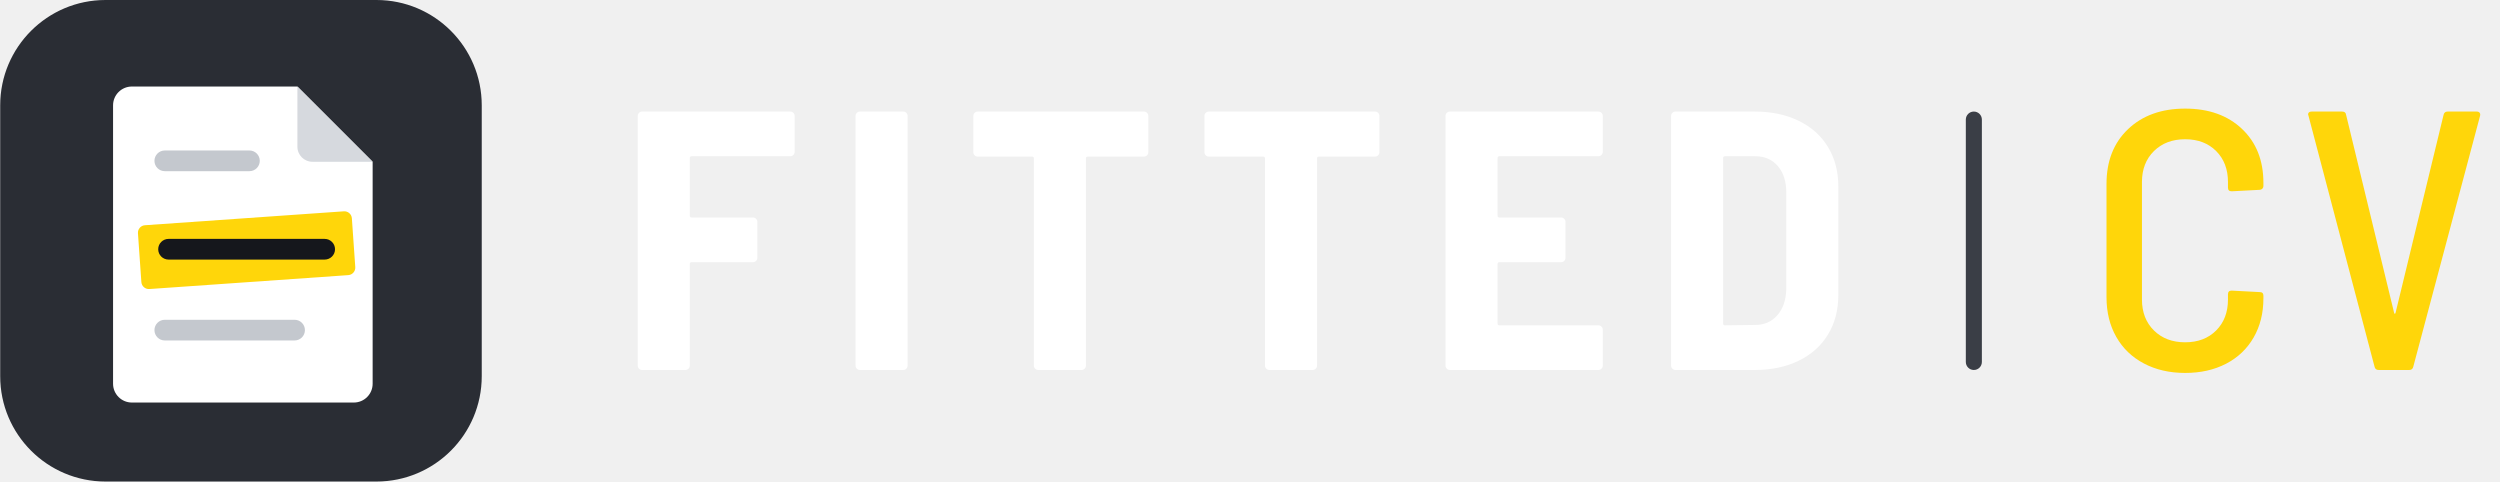
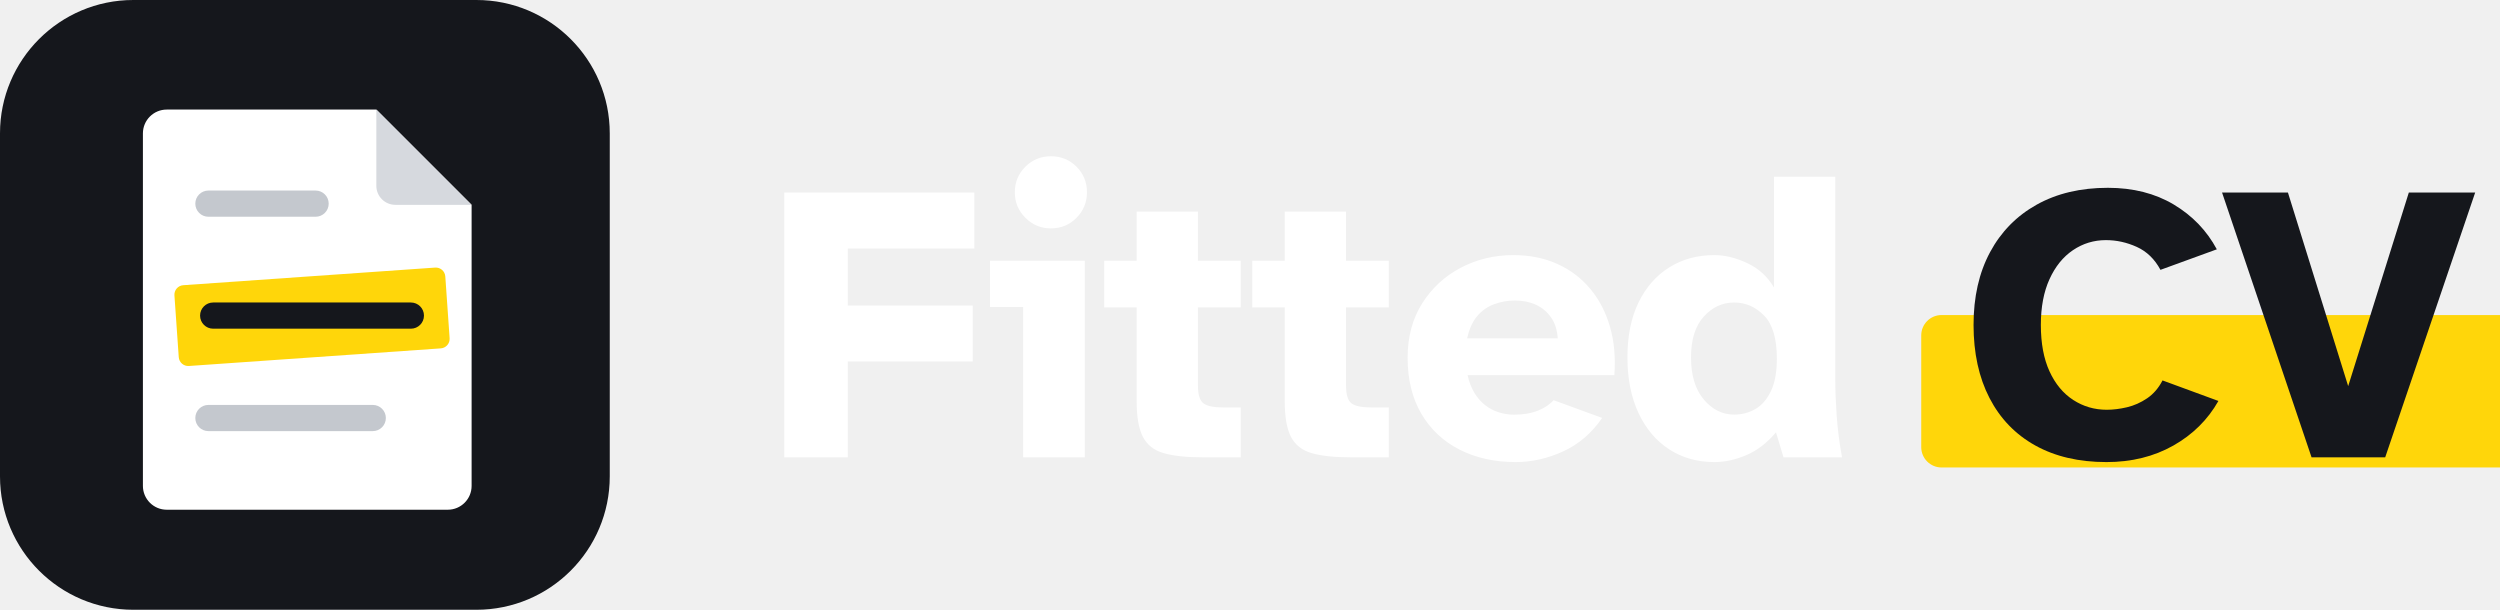
- <svg xmlns="http://www.w3.org/2000/svg" viewBox="0 0 622.9 120.0" width="623" height="120">
+ <svg xmlns="http://www.w3.org/2000/svg" viewBox="0 0 492 120" width="492" height="120">
  <g transform="translate(0,0) scale(0.46875)">
-     <rect width="256" height="256" rx="56" fill="#2a2d34" />
+     <rect width="256" height="256" rx="56" fill="#15171c" />
    <path d="M70 46h88l40 40v118a10 10 0 0 1-10 10H70a10 10 0 0 1-10-10V56a10 10 0 0 1 10-10z" fill="#ffffff" />
    <path d="M158 46v32a8 8 0 0 0 8 8h32z" fill="#d6d9de" />
    <rect x="82" y="80" width="56" height="11" rx="5.5" fill="#c4c8ce" />
    <rect x="74" y="116" width="114" height="34" rx="4" fill="#ffd60a" transform="rotate(-4 131 133)" />
    <rect x="84" y="127" width="94" height="11" rx="5.5" fill="#15171c" />
    <rect x="82" y="170" width="80" height="11" rx="5.5" fill="#c4c8ce" />
  </g>
-   <path fill="#ffffff" transform="translate(154,92.2)" d="M42.872 -53.268H18.308Q17.848 -53.268 17.848 -52.808V-38.456Q17.848 -37.996 18.308 -37.996H33.58Q34.04 -37.996 34.362 -37.674Q34.684 -37.352 34.684 -36.892V-27.968Q34.684 -27.508 34.362 -27.186Q34.04 -26.864 33.58 -26.864H18.308Q17.848 -26.864 17.848 -26.404V-1.104Q17.848 -0.644 17.526 -0.322Q17.204 0.0 16.744 0.0H5.98Q5.52 0.0 5.198 -0.322Q4.876 -0.644 4.876 -1.104V-63.296Q4.876 -63.756 5.198 -64.078Q5.52 -64.4 5.98 -64.4H42.872Q43.332 -64.4 43.654 -64.078Q43.976 -63.756 43.976 -63.296V-54.372Q43.976 -53.912 43.654 -53.59Q43.332 -53.268 42.872 -53.268Z M59.156 -1.104V-63.296Q59.156 -63.756 59.478 -64.078Q59.8 -64.4 60.26 -64.4H71.024Q71.484 -64.4 71.806 -64.078Q72.128 -63.756 72.128 -63.296V-1.104Q72.128 -0.644 71.806 -0.322Q71.484 0.0 71.024 0.0H60.26Q59.8 0.0 59.478 -0.322Q59.156 -0.644 59.156 -1.104Z M132.112 -63.296V-54.28Q132.112 -53.82 131.79 -53.498Q131.468 -53.176 131.008 -53.176H117.024Q116.564 -53.176 116.564 -52.716V-1.104Q116.564 -0.644 116.242 -0.322Q115.92 0.0 115.46 0.0H104.696Q104.236 0.0 103.914 -0.322Q103.592 -0.644 103.592 -1.104V-52.716Q103.592 -53.176 103.132 -53.176H89.608Q89.148 -53.176 88.826 -53.498Q88.504 -53.82 88.504 -54.28V-63.296Q88.504 -63.756 88.826 -64.078Q89.148 -64.4 89.608 -64.4H131.008Q131.468 -64.4 131.79 -64.078Q132.112 -63.756 132.112 -63.296Z M189.704 -63.296V-54.28Q189.704 -53.82 189.382 -53.498Q189.06 -53.176 188.6 -53.176H174.616Q174.156 -53.176 174.156 -52.716V-1.104Q174.156 -0.644 173.834 -0.322Q173.512 0.0 173.052 0.0H162.288Q161.828 0.0 161.506 -0.322Q161.184 -0.644 161.184 -1.104V-52.716Q161.184 -53.176 160.724 -53.176H147.2Q146.74 -53.176 146.418 -53.498Q146.096 -53.82 146.096 -54.28V-63.296Q146.096 -63.756 146.418 -64.078Q146.74 -64.4 147.2 -64.4H188.6Q189.06 -64.4 189.382 -64.078Q189.704 -63.756 189.704 -63.296Z M244.26 -53.268H219.604Q219.144 -53.268 219.144 -52.808V-38.456Q219.144 -37.996 219.604 -37.996H234.968Q235.428 -37.996 235.75 -37.674Q236.072 -37.352 236.072 -36.892V-27.968Q236.072 -27.508 235.75 -27.186Q235.428 -26.864 234.968 -26.864H219.604Q219.144 -26.864 219.144 -26.404V-11.592Q219.144 -11.132 219.604 -11.132H244.26Q244.72 -11.132 245.042 -10.81Q245.364 -10.488 245.364 -10.028V-1.104Q245.364 -0.644 245.042 -0.322Q244.72 0.0 244.26 0.0H207.276Q206.816 0.0 206.494 -0.322Q206.172 -0.644 206.172 -1.104V-63.296Q206.172 -63.756 206.494 -64.078Q206.816 -64.4 207.276 -64.4H244.26Q244.72 -64.4 245.042 -64.078Q245.364 -63.756 245.364 -63.296V-54.372Q245.364 -53.912 245.042 -53.59Q244.72 -53.268 244.26 -53.268Z M262.384 -1.104V-63.296Q262.384 -63.756 262.706 -64.078Q263.028 -64.4 263.488 -64.4H283.268Q289.432 -64.4 294.17 -62.1Q298.908 -59.8 301.484 -55.568Q304.06 -51.336 304.06 -45.724V-18.676Q304.06 -13.064 301.484 -8.832Q298.908 -4.6 294.17 -2.3Q289.432 0.0 283.268 0.0H263.488Q263.028 0.0 262.706 -0.322Q262.384 -0.644 262.384 -1.104ZM275.816 -11.132 283.36 -11.224Q286.764 -11.224 288.88 -13.662Q290.996 -16.1 291.088 -20.148V-44.252Q291.088 -48.392 288.972 -50.83Q286.856 -53.268 283.36 -53.268H275.816Q275.356 -53.268 275.356 -52.808V-11.592Q275.356 -11.132 275.816 -11.132Z" />
-   <rect x="489.832" y="27.8" width="4" height="64.4" rx="2" fill="#3a3e46" />
-   <path fill="#ffd60a" transform="translate(519.832,92.2)" d="M5.06 -18.124V-46.368Q5.06 -54.924 10.442 -60.03Q15.824 -65.136 24.656 -65.136Q33.488 -65.136 38.824 -60.076Q44.16 -55.016 44.16 -46.644V-45.908Q44.16 -45.448 43.884 -45.172Q43.608 -44.896 43.24 -44.896L36.248 -44.528Q35.328 -44.528 35.328 -45.448V-46.828Q35.328 -51.612 32.384 -54.556Q29.44 -57.5 24.656 -57.5Q19.872 -57.5 16.882 -54.556Q13.892 -51.612 13.892 -46.828V-17.572Q13.892 -12.788 16.882 -9.844Q19.872 -6.9 24.656 -6.9Q29.44 -6.9 32.384 -9.844Q35.328 -12.788 35.328 -17.572V-18.86Q35.328 -19.78 36.248 -19.78L43.24 -19.412Q44.16 -19.412 44.16 -18.492V-17.848Q44.16 -12.328 41.722 -8.096Q39.284 -3.864 34.868 -1.564Q30.452 0.736 24.656 0.736Q18.86 0.736 14.398 -1.61Q9.936 -3.956 7.498 -8.234Q5.06 -12.512 5.06 -18.124Z M71.852 -0.828 55.384 -63.388 55.292 -63.664Q55.292 -64.4 56.212 -64.4H63.756Q64.676 -64.4 64.768 -63.572L76.728 -14.26Q76.82 -13.984 76.912 -13.984Q77.004 -13.984 77.096 -14.26L89.056 -63.572Q89.24 -64.4 90.068 -64.4H97.336Q97.796 -64.4 98.026 -64.124Q98.256 -63.848 98.164 -63.388L81.512 -0.828Q81.328 0.0 80.5 0.0H72.864Q72.036 0.0 71.852 -0.828Z" />
+   <rect x="378.1" y="62" width="118.6" height="30" rx="4" fill="#ffd60a" />
+   <path fill="#ffffff" d="M154.337 90.0V37.896H191.746V48.909H166.848V60.126H191.434V71.139H166.848V90.0Z M201.356 90.0V60.422H194.836V51.312H213.493V90.0ZM206.816 44.947Q203.884 44.947 201.801 42.865Q199.718 40.782 199.718 37.864Q199.718 34.857 201.801 32.804Q203.884 30.751 206.802 30.751Q209.809 30.751 211.862 32.812Q213.914 34.873 213.914 37.849Q213.914 40.782 211.854 42.865Q209.793 44.947 206.816 44.947Z M236.629 90.0Q231.824 90.0 228.985 89.173Q226.146 88.346 224.921 85.967Q223.697 83.588 223.697 79.033V60.5H217.301V51.312H223.697V41.64H235.755V51.312H244.179V60.5H235.755V75.835Q235.755 78.55 236.824 79.369Q237.893 80.188 240.779 80.188H244.179V90.0Z M265.771 90.0Q260.966 90.0 258.127 89.173Q255.288 88.346 254.063 85.967Q252.839 83.588 252.839 79.033V60.5H246.443V51.312H252.839V41.64H264.897V51.312H273.321V60.5H264.897V75.835Q264.897 78.55 265.966 79.369Q267.035 80.188 269.921 80.188H273.321V90.0Z M298.314 90.936Q292.058 90.936 287.246 88.487Q282.433 86.038 279.727 81.436Q277.02 76.834 277.02 70.406Q277.02 64.244 279.875 59.72Q282.73 55.196 287.464 52.7Q292.199 50.204 297.83 50.204Q302.604 50.204 306.434 51.92Q310.264 53.636 312.923 56.795Q315.583 59.954 316.839 64.291Q318.095 68.628 317.705 73.823H288.813Q289.281 75.866 290.163 77.317Q291.044 78.768 292.269 79.727Q293.494 80.687 294.96 81.147Q296.426 81.607 297.986 81.607Q300.701 81.607 302.682 80.804Q304.663 80 305.74 78.752L315.302 82.247Q312.229 86.724 307.635 88.83Q303.041 90.936 298.314 90.936ZM288.735 66.584H306.566Q306.395 64.104 305.24 62.458Q304.086 60.812 302.269 59.978Q300.451 59.143 298.158 59.143Q295.99 59.143 294.024 59.876Q292.058 60.61 290.701 62.224Q289.344 63.839 288.735 66.584Z M337.378 90.936Q332.37 90.936 328.501 88.432Q324.632 85.928 322.456 81.28Q320.28 76.631 320.28 70.328Q320.28 64.01 322.464 59.525Q324.648 55.04 328.509 52.622Q332.37 50.204 337.378 50.204Q340.513 50.204 343.875 51.788Q347.237 53.371 349.124 56.585V34.776H361.183V74.852Q361.183 77.785 361.456 81.763Q361.729 85.741 362.509 90.0H350.996L349.514 85.086Q346.862 88.222 343.657 89.579Q340.451 90.936 337.378 90.936ZM341.278 81.592Q343.571 81.592 345.466 80.492Q347.362 79.392 348.524 76.958Q349.686 74.525 349.686 70.562Q349.686 64.666 347.174 62.099Q344.663 59.533 341.278 59.533Q337.814 59.533 335.303 62.302Q332.791 65.071 332.791 70.328Q332.791 75.648 335.303 78.62Q337.814 81.592 341.278 81.592Z" />
+   <path fill="#15171c" d="M414.54 90.936Q406.413 90.936 400.539 87.668Q394.666 84.4 391.53 78.323Q388.395 72.247 388.395 63.948Q388.395 55.68 391.64 49.635Q394.884 43.59 400.828 40.275Q406.772 36.96 414.837 36.96Q422.278 36.96 427.785 40.244Q433.292 43.528 436.271 49.066L425.18 53.106Q423.464 49.924 420.515 48.59Q417.567 47.256 414.447 47.256Q410.89 47.256 407.965 49.229Q405.04 51.203 403.339 54.947Q401.639 58.691 401.639 63.948Q401.639 69.361 403.339 73.074Q405.04 76.787 408.012 78.714Q410.984 80.64 414.603 80.64Q416.506 80.64 418.589 80.149Q420.671 79.657 422.543 78.394Q424.415 77.13 425.585 74.868L436.583 78.908Q433.448 84.446 427.707 87.691Q421.966 90.936 414.54 90.936Z M454.914 90.0 437.302 37.896H450.265L462.122 75.991L474.056 37.896H487.113L469.407 90.0Z" />
</svg>
